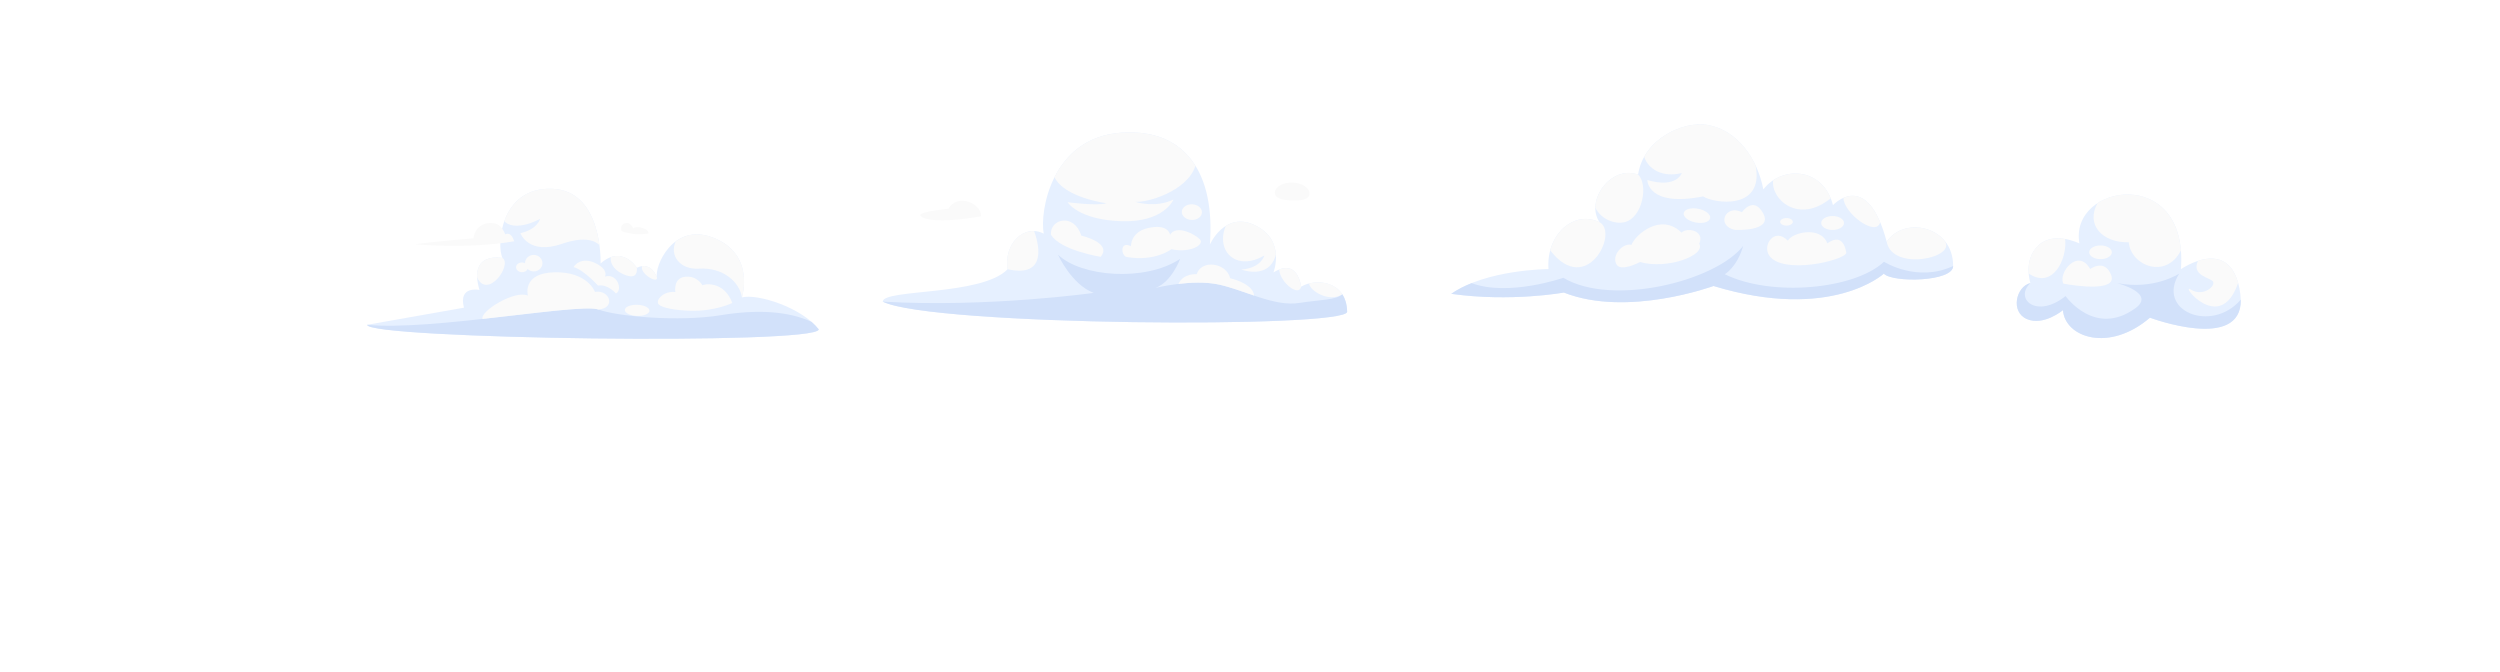
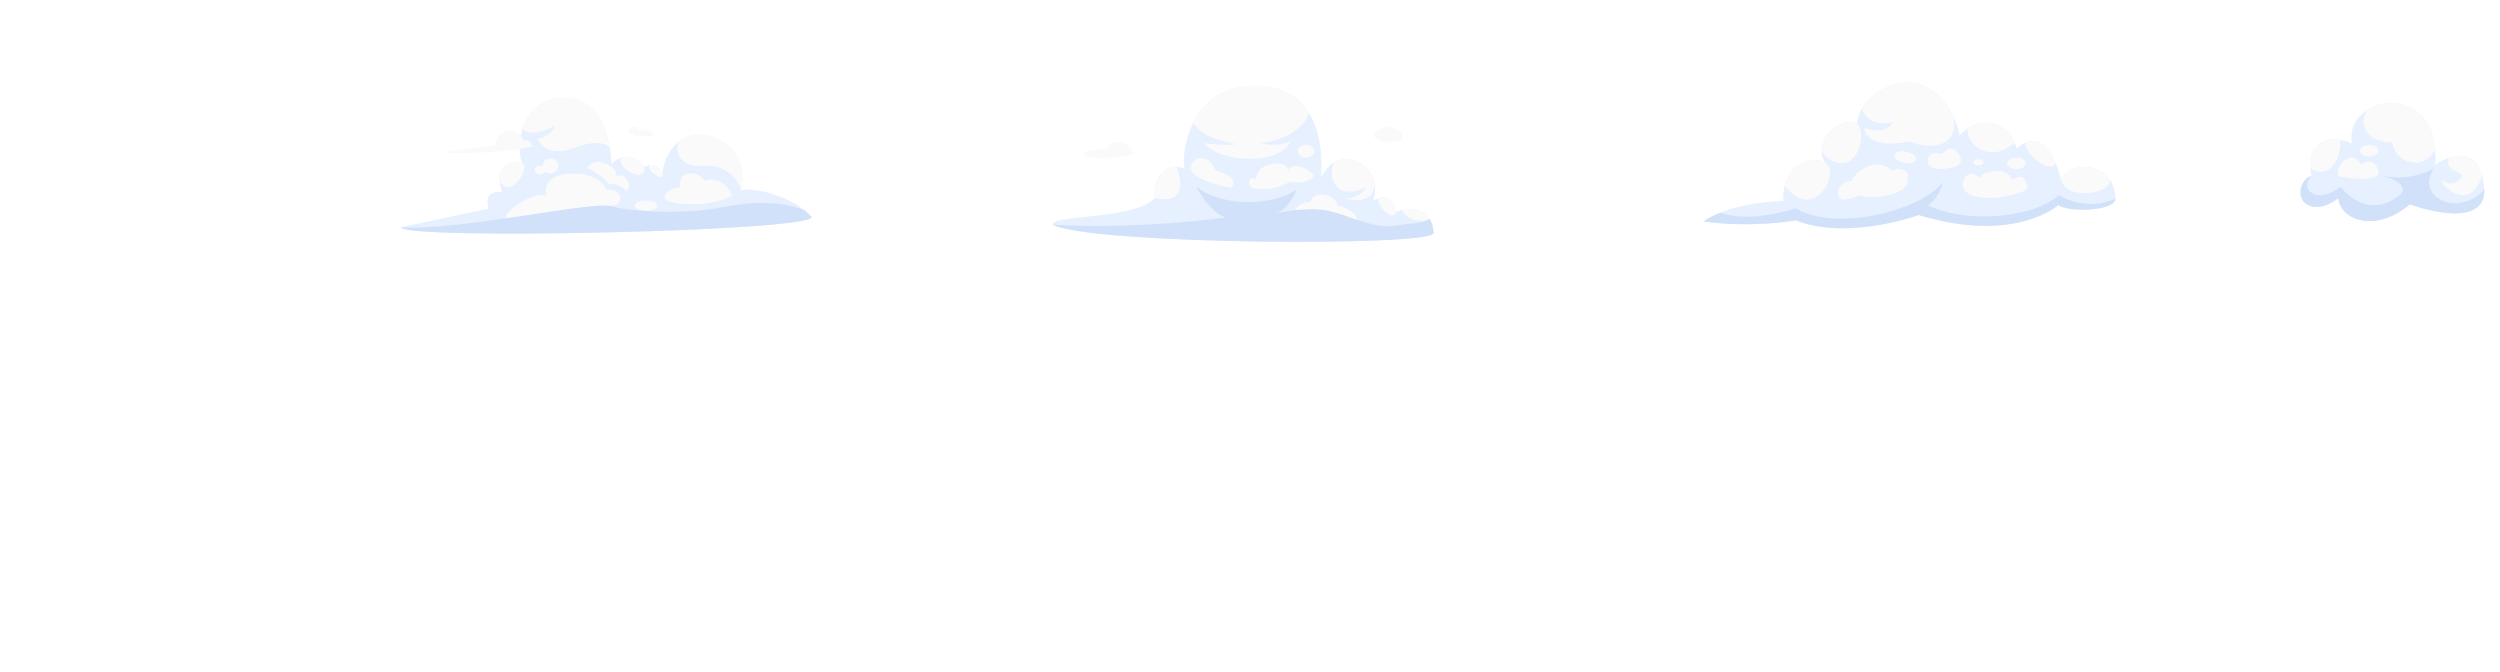
<svg xmlns="http://www.w3.org/2000/svg" id="clouds_front" data-name="clouds front" viewBox="0 0 4023 1080">
  <defs>
    <style>
      .cls-1 {
        fill: #fafafa;
      }

      .cls-2 {
        fill: #e6f0ff;
      }

      .cls-3 {
        fill: #d2e1fa;
      }
    </style>
  </defs>
  <g>
-     <path class="cls-2" d="m590.79,522.65c-.8,22.9,725.86,33.02,726.75,7.38-27.65-35.45-98.81-57.77-123.6-51.47,0,0,22.37-70.06-47.2-96.44-64.28-24.38-93.85,47.12-89.57,64.58,0,0-8.38-27.14-32.36-15.81,0,0-23.65-37.76-58.36-6.89,0,0,4.29-117.3-78.19-120.18s-89.89,90.12-79.62,111.32c0,0-55.68-11.41-37.08,51.46,0,0-34.39-7.47-24.94,28.5l-155.81,27.55Z" />
-     <path class="cls-3" d="m1317.54,530.03c-3.27-4.19-7.17-8.2-11.51-12-37.15-17.33-87.19-20.48-146.19-10.81-67.36,11.04-166.94,1.98-196.69-9.1-29.75-11.08-270.39,34.93-372.36,24.53-.8,22.9,725.86,33.02,726.75,7.38Z" />
+     <path class="cls-2" d="m645.72,365.65c0,20.82,660.28,6.97,660.28-16.35-26.23-31.32-91.58-49.34-113.89-42.82,0,0,18.09-64.33-45.93-86.09-59.15-20.1-83.74,45.78-79.3,61.5,0,0-8.47-24.39-29.89-13.33,0,0-22.68-33.55-53.22-4.4,0,0,.18-106.67-74.83-106.67s-78.78,84.7-68.78,103.63c0,0-50.93-8.6-32.04,47.91,0,0-31.47-5.69-21.75,26.68l-140.64,29.96Z" />
+     <path class="cls-3" d="m1306,349.3c-3.1-3.71-6.77-7.22-10.83-10.53-34.29-14.56-79.84-15.84-133.12-5.18-60.82,12.17-151.56,7.1-178.93-2.03-27.37-9.12-244.46,40.3-337.4,34.09,0,20.82,660.28,6.97,660.28-16.35Z" />
    <g>
-       <path class="cls-1" d="m963.14,498.12c29.12-2.89,17.32-32.6-5.71-28.38,0,0-11.69-32.69-64.94-31.57-53.24,1.12-42.98,37.57-42.98,37.57-20.87-9.66-77.6,25.3-72.97,37.5,87.39-9.66,169.96-21.32,186.6-15.12Z" />
-       <path class="cls-1" d="m837.39,375.22s12.89,35.8,66.75,17.21c38.35-13.23,54.4-4.23,60.48,2.05-4.66-34.95-20.84-88.73-76.37-90.67-44.12-1.54-66.75,24.35-76.69,52.02,9.13,10.86,32.9,9.71,57.53-3.69,0,0-3.56,16.62-31.69,23.08Z" />
-       <path class="cls-1" d="m1124.5,432.3c39.71-2.5,65.78,22.11,69.44,46.26,0,0,22.37-70.06-47.2-96.44-25.05-9.5-44.81-4.41-59.37,6.34-10.7,23.48,7.73,45.69,37.13,43.84Z" />
-       <path class="cls-1" d="m1000.33,439.98c21.67,10.8,25.36.89,24.47-9.09,0,0-16.41-26.16-41.95-17.08-1.29,8.2,3.75,19.32,17.48,26.17Z" />
-       <path class="cls-1" d="m1057.16,446.7s-6.38-20.63-23.92-18.39c-4.01,12.15,25.49,28.95,23.92,18.39Z" />
-       <path class="cls-1" d="m1111.34,500.13c39.09,1.01,67.04-12.52,67.04-12.52-11.53-32.05-39.43-32.28-48.12-28.49,0,0-7.64-15.54-27.42-13.8-19.78,1.74-16.12,24.65-16.12,24.65-18.9-2.24-32.08,12.93-27.1,19.43,4.98,6.5,30.46,10.18,51.71,10.74Z" />
-       <ellipse class="cls-1" cx="1025.32" cy="499.41" rx="8.97" ry="19.8" transform="translate(490.43 1506.68) rotate(-88)" />
-       <path class="cls-1" d="m808.62,415.14s-42.78-8.76-40.81,31.43c16.84,35.88,56.89-20.49,40.81-31.43Z" />
-       <path class="cls-1" d="m859.33,410.22c-7.75-.27-14.24,5.46-14.49,12.79,0,.18.04.35.04.53-1.35-.67-2.89-1.11-4.57-1.17-5.28-.18-9.69,3.17-9.84,7.5-.15,4.33,4.01,7.98,9.3,8.17,4.27.15,7.93-2.03,9.27-5.16,2.43,2.28,5.7,3.77,9.38,3.9,7.75.27,14.24-5.46,14.49-12.79.26-7.33-5.82-13.5-13.56-13.77Z" />
-       <path class="cls-1" d="m922.93,429.74c16.77,4.68,39.41,29.84,39.41,29.84,15.82-2.8,28.86,12.73,28.86,12.73,11.55-5.92,1.76-33.35-17.65-27.22,0,0,6-10.35-13.24-20.55-26.29-13.94-37.38,5.21-37.38,5.21Z" />
+       <path class="cls-1" d="m983.12,331.56c26.36-3.55,14.7-30.16-6.08-25.6,0,0-11.66-29.31-59.98-26.61-48.32,2.7-37.85,35.48-37.85,35.48-19.26-8.11-69.67,25.44-65.08,36.38,79.06-11.55,153.68-24.75,168.99-19.65Z" />
+       <path class="cls-1" d="m865.02,223.93s12.84,32.1,61.17,13.52c34.41-13.23,49.28-5.57,54.99-.05-5.34-31.6-21.74-79.92-72.24-79.92-40.12,0-59.85,24.24-68,49.68,8.63,9.58,30.19,7.78,52.13-5.18,0,0-2.71,15.21-28.05,21.96Z" />
+       <path class="cls-1" d="m1127.58,266.66c35.99-3.53,60.44,18,64.53,39.81,0,0,18.09-64.33-45.93-86.09-23.06-7.84-40.84-2.58-53.72,7.64-8.98,21.66,8.47,41.25,35.12,38.64Z" />
+       <path class="cls-1" d="m1015.05,277.58c20.02,9.12,23.06,0,21.93-9.03,0,0-15.74-23.24-38.64-14.18-.91,7.48,4.02,17.43,16.71,23.21Z" />
+       <path class="cls-1" d="m1066.88,281.88s-6.45-18.53-22.3-15.95c-3.26,11.16,24.06,25.49,22.3,15.95Z" />
+       <path class="cls-1" d="m1117.78,328.69c35.54-.32,60.49-13.5,60.49-13.5-11.49-28.74-36.83-28.07-44.6-24.35,0,0-7.43-13.87-25.34-11.67-17.91,2.2-13.85,22.9-13.85,22.9-17.23-1.43-28.72,12.76-23.99,18.51,4.73,5.74,27.99,8.28,47.31,8.11Z" />
+       <ellipse class="cls-1" cx="1039.64" cy="330.76" rx="17.99" ry="8.15" />
+       <path class="cls-1" d="m840.15,261.1s-39.13-6.6-36.07,29.84c16.44,32.06,51.02-20.42,36.07-29.84Z" />
+       <path class="cls-1" d="m886.05,255.02c-7.05,0-12.76,5.41-12.76,12.08,0,.17.04.32.05.48-1.25-.57-2.66-.92-4.19-.92-4.81,0-8.7,3.19-8.7,7.12,0,3.93,3.9,7.12,8.7,7.12,3.89,0,7.14-2.1,8.26-4.98,2.28,1.99,5.29,3.24,8.64,3.24,7.05,0,12.76-5.41,12.76-12.08,0-6.67-5.71-12.08-12.76-12.08Z" />
+       <path class="cls-1" d="m944.43,270.74c15.38,3.72,36.74,25.85,36.74,25.85,14.28-3.04,26.62,10.64,26.62,10.64,10.31-5.74.54-30.35-16.9-24.16,0,0,5.12-9.59-12.68-18.25-24.32-11.83-33.78,5.91-33.78,5.91Z" />
    </g>
    <g>
-       <path class="cls-1" d="m827.36,388.3c-76.08,12.97-159.5,4.74-159.5,4.74,35.33-4.89,94.09-9.53,94.09-9.53,2.59-20.93,21.25-27.91,36.53-23.28,9.68,2.93,14.48,16.88,14.48,16.88,10.41-5.03,14.4,11.2,14.4,11.2Z" />
-       <path class="cls-1" d="m1000.46,372c23.01,8.56,42.82,3.58,42.82,3.58,2.32-6.85-18.85-13.73-24.25-7.93,0,0-4.48-11.49-13.57-8.35-9.09,3.15-5.01,12.7-5.01,12.7Z" />
+       <path class="cls-1" d="m856.32,236.13c-68.68,14.19-144.71,9.36-144.71,9.36,31.93-5.56,85.15-11.64,85.15-11.64,1.69-19.09,18.42-26.02,32.44-22.3,8.89,2.36,13.69,14.87,13.69,14.87,9.29-4.9,13.43,9.72,13.43,9.72Z" />
+       <path class="cls-1" d="m1013.01,215.83c21.17,7.04,39.01,1.9,39.01,1.9,1.89-6.29-17.56-11.87-22.28-6.44,0,0-4.43-10.3-12.59-7.15-8.15,3.15-4.15,11.69-4.15,11.69Z" />
    </g>
  </g>
  <g>
-     <path class="cls-2" d="m2167.81,501.74c-1-50.9-51.45-54.21-73.99-40.42,0,0-5.2-47.65-44.61-22.85,0,0,20.32-51.57-29.1-75.67-49.42-24.1-73.22,30.88-73.22,30.88,8.8-112.83-37.78-187.26-142.14-180.22-113.25,7.64-131.93,128.06-125.18,162.56-30.76-16.19-64.68,15.74-58.11,57.22-41.62,43.24-200.26,31.4-200.99,52.14,78.04,39.26,746.4,43.26,747.34,16.35Z" />
-     <path class="cls-3" d="m2167.81,501.74c-.23-11.91-3.2-21.19-7.86-28.28-9.21,9.5-37.56,8.97-68.81,14-40.91,6.59-88.09-20.84-130.75-29.78-42.66-8.94-101.05,5.64-101.05,5.64,26.11-9.4,39.74-46.74,39.74-46.74-56.73,37.49-160.01,28.79-196.59-6.86,0,0,21.53,48.02,57.44,61.6,0,0-169.3,23.88-339.47,14.07,78.04,39.26,746.4,43.26,747.34,16.35Z" />
+     <path class="cls-2" d="m2306.82,375.02c-.82-41.76-42.22-44.49-60.71-33.17,0,0-4.27-39.1-36.61-18.75,0,0,16.67-42.31-23.88-62.09-40.55-19.78-60.08,25.34-60.08,25.34,7.22-92.58-31-153.66-116.63-147.88-92.93,6.27-108.26,105.08-102.72,133.39-25.24-13.28-53.08,12.91-47.68,46.95-34.15,35.48-164.33,25.76-164.92,42.79,64.03,32.21,612.46,35.49,613.23,13.42Z" />
+     <path class="cls-3" d="m2306.82,375.02c-.19-9.77-2.62-17.38-6.45-23.2-7.56,7.79-30.82,7.36-56.46,11.49-33.57,5.41-72.28-17.1-107.29-24.43-35.01-7.33-82.91,4.63-82.91,4.63,21.43-7.71,32.61-38.36,32.61-38.36-46.55,30.76-131.3,23.63-161.31-5.63,0,0,17.67,39.41,47.13,50.54,0,0-138.92,19.6-278.55,11.55,64.03,32.21,612.46,35.49,613.23,13.42Z" />
    <g>
-       <path class="cls-1" d="m2034.65,411s-4.57,20.04-36.89,22.78c0,0,45,17.18,55.41-24.36-1.16-15.85-8.48-34.63-33.06-46.62-20-9.75-35.8-6.55-47.52.71-17.08,40.12,16.63,74.44,62.07,47.5Z" />
-       <path class="cls-1" d="m2093.81,461.32s-4.38-39.89-35.35-27.62c1.39,20.81,31.8,44.76,35.35,27.62Z" />
-       <path class="cls-1" d="m2106.62,456.11c.51,11.52,32.56,31.51,53.33,17.36h0c-12.03-18.31-35.48-21.87-53.33-17.36Z" />
-       <path class="cls-1" d="m1960.39,457.69c18.69,3.92,38.24,11.38,57.75,17.98-1.81-19.89-38.49-27.9-38.49-27.9-6.55-25.73-46.79-30.28-53.92-6.47,0,0-21.23-2.12-29.43,15.57,19.53-2.33,43.62-3.47,64.1.83Z" />
-       <path class="cls-1" d="m1718.05,325.45s16.78,28.09,86.03,30.51,84.3-34.87,84.3-34.87c-29.73,14.43-62.01,3.56-62.01,3.56,19.57,2.12,84.64-17.28,97.34-57.9-23.02-37.04-62.52-57.1-118.96-53.29-56.88,3.84-89.9,36.13-107.83,71.69,15.61,32.93,83.53,41.91,83.53,41.91-15.06,4.63-62.4-1.61-62.4-1.61Z" />
-       <path class="cls-1" d="m1813.24,413.58c45.44,7.85,71.78-12.53,71.78-12.53,29.85,6.63,53.54-7.16,46.1-15.58-7.44-8.43-38.25-24.54-48.29-7.7,0,0-2.05-18.57-36.16-10.63-27.3,6.35-26.8,29.06-26.8,29.06-18.16-9.23-15.98,15.77-6.62,17.39Z" />
-       <ellipse class="cls-1" cx="1917.93" cy="341.32" rx="12.6" ry="16.21" transform="translate(1509.89 2246.18) rotate(-88)" />
-       <path class="cls-1" d="m1691.16,377.52c15.01,25.45,79.97,35.75,79.97,35.75,19.28-22.83-31.04-34.04-31.04-34.04-11.79-36.9-50.62-27.27-48.93-1.71Z" />
-       <path class="cls-1" d="m1664.1,371.79c-25.49-1-48.12,26.9-42.64,61.46,57.39,12.83,54.17-29.8,42.64-61.46Z" />
+       <path class="cls-1" d="m2197.56,300.57s-3.75,16.44-30.27,18.69c0,0,36.92,14.1,45.46-19.99-.95-13.01-6.96-28.42-27.13-38.26-16.41-8-29.37-5.38-39,.58-14.02,32.92,13.65,61.08,50.93,38.97Z" />
+       <path class="cls-1" d="m2246.1,341.85s-3.6-32.74-29.01-22.67c1.14,17.07,26.09,36.73,29.01,22.67Z" />
+       <path class="cls-1" d="m2256.61,337.58c.42,9.45,26.71,25.85,43.76,14.24h0c-9.87-15.02-29.11-17.94-43.76-14.24Z" />
+       <path class="cls-1" d="m2136.62,338.88c15.33,3.21,31.38,9.34,47.39,14.75-1.49-16.32-31.59-22.9-31.59-22.9-5.38-21.11-38.39-24.85-44.25-5.31,0,0-17.42-1.74-24.15,12.78,16.02-1.91,35.79-2.84,52.59.68Z" />
+       <path class="cls-1" d="m1937.76,230.37s13.77,23.05,70.59,25.03c56.82,1.98,69.18-28.62,69.18-28.62-24.39,11.84-50.88,2.93-50.88,2.93,16.06,1.74,69.45-14.18,79.87-47.51-18.89-30.39-51.3-46.85-97.62-43.73-46.68,3.15-73.77,29.64-88.48,58.83,12.81,27.02,68.54,34.39,68.54,34.39-12.36,3.8-51.2-1.32-51.2-1.32Z" />
+       <path class="cls-1" d="m2015.87,302.69c37.29,6.44,58.9-10.29,58.9-10.29,24.49,5.44,43.93-5.87,37.83-12.78-6.11-6.91-31.39-20.14-39.63-6.32,0,0-1.68-15.24-29.67-8.72-22.4,5.21-21.99,23.85-21.99,23.85-14.9-7.57-13.11,12.94-5.44,14.27Z" />
+       <ellipse class="cls-1" cx="2101.78" cy="243.39" rx="10.34" ry="13.3" transform="translate(1785.19 2335.4) rotate(-88)" />
+       <path class="cls-1" d="m1915.7,273.09c12.32,20.88,65.62,29.33,65.62,29.33,15.82-18.73-25.47-27.93-25.47-27.93-9.67-30.28-41.53-22.37-40.15-1.4Z" />
+       <path class="cls-1" d="m1893.5,268.39c-20.92-.82-39.48,22.07-34.99,50.43,47.09,10.53,44.45-24.46,34.99-50.43Z" />
    </g>
    <g>
-       <path class="cls-1" d="m1578.59,348.09c-68.6,11.93-94.38,4.86-97.48-1.33-3.11-6.19,45.19-10.81,45.19-10.81,13.96-25.27,53.44-9.04,52.29,12.14Z" />
-       <path class="cls-1" d="m2107.21,311.75c-.33,9.37-12.88,11.37-28.26,10.84-15.38-.54-27.77-3.42-27.44-12.78s13.06-16.53,28.44-15.99c15.38.54,27.59,8.57,27.26,17.93Z" />
+       <path class="cls-1" d="m1823.33,248.94c-56.29,9.79-77.44,3.99-79.99-1.09s37.08-8.87,37.08-8.87c11.46-20.74,43.85-7.42,42.91,9.96Z" />
+       <path class="cls-1" d="m2257.09,219.13c-.27,7.69-10.57,9.33-23.19,8.89-12.62-.44-22.78-2.8-22.52-10.49.27-7.69,10.72-13.56,23.34-13.12,12.62.44,22.64,7.03,22.37,14.72Z" />
    </g>
  </g>
  <g>
-     <path class="cls-2" d="m2491.85,433.01c-4.11-55.12,40.36-95.56,82.12-75.48-23.64-34.63,18.79-92.57,62.04-76.5,8.79-58.76,74.36-86.64,111.9-79.97,49.01,8.71,80.31,55.39,89.65,103.72,31.3-40.09,97.2-34.05,112.04,25.35,0,0,55.05-59.81,86.47,58.88,27.21-41.39,106.94-26.41,106.94,39.06,0,25.54-97.3,27.18-111.58,12.36,0,0-84.36,77.47-274.07,19.79,0,0-138.48,50.97-240.81,10.55,0,0-85.37,15.59-181.23,2.07,56.87-39.54,156.54-39.82,156.54-39.82Z" />
-     <path class="cls-3" d="m3031.7,421.2c-46.95,44.48-181.23,57.11-256.19,20.05,0,0,19.5-10.71,29.66-45.58-45.03,57.39-211.43,98.03-289.42,51.35,0,0-88.09,30.73-147.68,8.59-11.71,4.7-22.88,10.36-32.75,17.22,95.86,13.52,181.23-2.07,181.23-2.07,102.33,40.43,240.81-10.55,240.81-10.55,189.71,57.68,274.07-19.79,274.07-19.79,14.28,14.83,111.58,13.18,111.58-12.36-58.12,27.18-111.3-6.86-111.3-6.86Z" />
+     <path class="cls-2" d="m2869.71,323.63c-3.38-45.23,33.12-78.41,67.39-61.94-19.39-28.41,15.42-75.96,50.9-62.77,7.21-48.22,61.01-71.1,91.82-65.62,40.21,7.15,65.9,45.45,73.56,85.11,25.69-32.9,79.76-27.94,91.93,20.8,0,0,45.17-49.08,70.95,48.32,22.33-33.97,87.75-21.67,87.75,32.05,0,20.95-79.84,22.31-91.56,10.14,0,0-69.22,63.57-224.89,16.24,0,0-113.63,41.83-197.6,8.65,0,0-70.05,12.79-148.71,1.69,46.66-32.45,128.45-32.67,128.45-32.67Z" />
+     <path class="cls-3" d="m3312.68,313.94c-38.53,36.5-148.71,46.87-210.22,16.45,0,0,16-8.79,24.33-37.4-36.95,47.09-173.49,80.44-237.48,42.13,0,0-72.28,25.22-121.18,7.05-9.6,3.86-18.77,8.5-26.87,14.13,78.66,11.1,148.71-1.69,148.71-1.69,83.97,33.17,197.6-8.65,197.6-8.65,155.67,47.33,224.89-16.24,224.89-16.24,11.72,12.17,91.56,10.82,91.56-10.14-47.69,22.31-91.33-5.63-91.33-5.63Z" />
    <g>
-       <path class="cls-1" d="m2825.13,266.42c-15.27-32.56-41.55-59.02-77.21-65.36-30.77-5.47-80.34,12.28-102.07,51.21,6.21,19.85,29.76,34.03,60.47,26.15,0,0-8.1,25.26-55.47,11.26,0,0,0,44.21,89.79,26.36,17.02,11.26,98.58,23.34,84.5-49.62Z" />
-       <path class="cls-1" d="m2567.24,334.19c8.57,17.94,30.31,27.04,46.53,23.44,29.66-6.59,39.13-60.96,22.24-76.61-34.41-12.78-68.25,21.28-68.77,53.17Z" />
-       <path class="cls-1" d="m2946.01,319.07c-16.68-41.21-61.44-49.69-92.62-28.96-4.16,30.28,40.67,71.29,92.62,28.96Z" />
-       <path class="cls-1" d="m2573.98,357.53c-33.63-16.16-68.99,6.92-79.36,45.3,58.06,75.72,110.94-28.35,79.36-45.3Z" />
-       <path class="cls-1" d="m2601.34,425.63c-8.76-14.89,10.51-35.24,24.08-31.63,5.03-14.78,46.41-53,80.45-19.7,9.08-9.08,37.98-3.17,28.57,17.84,10.95,18.61-51.38,42.04-95.35,29.5,0,0-30.44,16.42-37.75,3.99Z" />
-       <path class="cls-1" d="m3036.06,389.01c9.15,48.95,115.85,25.19,92.59-2.18-24.22-28.18-72.59-28.25-92.59,2.18Z" />
-       <path class="cls-1" d="m2966.44,318.38c.24,24.6,53.09,64.15,59.14,39.14-19.38-45.96-43.37-46.07-59.14-39.14Z" />
-       <path class="cls-1" d="m2846.95,411.06c21.58,31.61,120.33,8.31,124.15-4.03-5.75-36.49-30.51-15.29-30.51-15.29-11.12-29.34-57.52-17.16-63.55-4.41-21.62-22.28-41.32,7.27-30.09,23.73Z" />
-       <path class="cls-1" d="m2803.18,341.48c-26.27-13.55-42.58,21.86-11.21,28.48,0,0,61.29,3.15,45.53-26.27-15.76-29.42-34.32-2.21-34.32-2.21Z" />
-       <ellipse class="cls-1" cx="2949.02" cy="358.84" rx="18.33" ry="11.22" />
-       <ellipse class="cls-1" cx="2730.71" cy="346.99" rx="11.22" ry="21.68" transform="translate(1869.05 2961.32) rotate(-79)" />
-       <ellipse class="cls-1" cx="2874.81" cy="356.98" rx="10.19" ry="6.1" />
+       <path class="cls-1" d="m3143.18,186.93c-12.53-26.72-34.09-48.43-63.36-53.63-25.25-4.49-65.92,10.08-83.76,42.02,5.09,16.29,24.42,27.93,49.61,21.46,0,0-6.65,20.73-45.51,9.24,0,0,0,36.28,73.68,21.63,13.97,9.24,80.89,19.15,69.33-40.71Z" />
+       <path class="cls-1" d="m2931.58,242.54c7.04,14.72,24.87,22.19,38.18,19.23,24.33-5.41,32.11-50.02,18.25-62.86-28.23-10.49-56.01,17.46-56.43,43.63Z" />
+       <path class="cls-1" d="m3242.37,230.14c-13.69-33.82-50.42-40.77-76-23.76-3.41,24.85,33.37,58.5,76,23.76Z" />
+       <path class="cls-1" d="m2937.1,261.69c-27.59-13.26-56.61,5.68-65.12,37.17,47.64,62.13,91.04-23.26,65.12-37.17Z" />
+       <path class="cls-1" d="m2959.55,317.57c-7.19-12.21,8.62-28.92,19.76-25.96,4.13-12.12,38.08-43.49,66.01-16.17,7.45-7.45,31.17-2.6,23.44,14.64,8.98,15.27-42.16,34.5-78.24,24.21,0,0-24.98,13.47-30.98,3.28Z" />
+       <path class="cls-1" d="m3316.27,287.52c7.51,40.16,95.06,20.67,75.98-1.79-19.88-23.12-59.56-23.18-75.98,1.79Z" />
+       <path class="cls-1" d="m3259.13,229.56c.2,20.19,43.56,52.64,48.53,32.12-15.9-37.71-35.59-37.8-48.53-32.12Z" />
+       <path class="cls-1" d="m3161.09,305.61c17.71,25.94,98.74,6.82,101.88-3.3-4.72-29.94-25.04-12.55-25.04-12.55-9.13-24.08-47.2-14.08-52.15-3.62-17.74-18.28-33.91,5.97-24.69,19.47Z" />
+       <path class="cls-1" d="m3125.18,248.52c-21.55-11.12-34.94,17.94-9.2,23.37,0,0,50.29,2.59,37.36-21.55-12.93-24.14-28.16-1.82-28.16-1.82Z" />
+       <ellipse class="cls-1" cx="3244.85" cy="262.77" rx="15.04" ry="9.2" />
+       <ellipse class="cls-1" cx="3065.71" cy="253.04" rx="9.2" ry="17.79" transform="translate(2232.35 3214.15) rotate(-79)" />
+       <ellipse class="cls-1" cx="3183.95" cy="261.24" rx="8.36" ry="5.01" />
    </g>
  </g>
  <g>
-     <path class="cls-2" d="m3346.19,391.79c-17.17-96.47,176.18-127.42,163.34,41.41,0,0,82.72-58,95.59,39.64s-145.45,38.37-145.45,38.37c-65.55,56.3-136.53,31.97-140-12.08,0,0-31.11,25.85-57.97,14.32-26.86-11.52-17.61-52.18,5.62-57.99,0,0-12.34-36.83,12.84-60.52,25.19-23.69,66.02-3.16,66.02-3.16Z" />
-     <path class="cls-3" d="m3605.83,482.2c-46.97,54.69-136.81,18.24-99.07-41.89,0,0-40.76,26.96-100.27,15.16,0,0,63.26,16.16,29.92,40.4-65.45,47.59-112.48-19.48-112.48-19.48-46.68,37.48-83.12,4.36-56.6-20.92-23.24,5.8-32.48,46.47-5.62,57.99,26.86,11.52,57.97-14.32,57.97-14.32,3.46,44.05,74.45,68.38,140,12.08,0,0,147.78,55.31,146.17-29.01Z" />
+     <path class="cls-2" d="m3784.74,230.8c-14.09-79.16,144.56-104.56,134.03,33.98,0,0,67.87-47.59,78.44,32.52,10.56,80.12-119.35,31.49-119.35,31.49-53.79,46.2-112.03,26.23-114.87-9.91,0,0-25.53,21.21-47.57,11.75-22.04-9.46-14.45-42.82,4.62-47.58,0,0-10.13-30.22,10.54-49.66,20.67-19.44,54.17-2.59,54.17-2.59Z" />
+     <path class="cls-3" d="m3997.79,304.99c-38.55,44.88-112.26,14.97-81.29-34.37,0,0-33.45,22.12-82.27,12.44,0,0,51.91,13.26,24.55,33.15-53.7,39.05-92.3-15.98-92.3-15.98-38.3,30.75-68.2,3.58-46.45-17.17-19.07,4.76-26.66,38.13-4.62,47.58,22.04,9.46,47.57-11.75,47.57-11.75,2.84,36.14,61.09,56.11,114.87,9.91,0,0,121.26,45.38,119.94-23.81Z" />
    <g>
-       <path class="cls-1" d="m3536.95,419.81c-10.87,23.46,19.48,26.99,24.05,32.99,5.26,6.9-15.45,25.64-35.5,13.15-19.05-11.87,47.02,74.47,76.1-10.78-11.94-42.92-42.08-42.69-64.65-35.36Z" />
-       <path class="cls-1" d="m3509.53,403c-7.7-91.94-88.86-105.56-134.2-76.07-19.47,34.78,7.95,64.04,50.26,62.92,3.26,37.87,60.18,60.23,83.94,13.15Z" />
-       <path class="cls-1" d="m3320.36,456.42c21.2,3.94,87.28,13.31,76.93-13.81-10.36-27.12-33.77-9.69-33.77-9.69-19.55-34.67-52.03,6.24-43.16,23.5Z" />
-       <ellipse class="cls-1" cx="3380.14" cy="405.96" rx="18.25" ry="11.01" />
-       <path class="cls-1" d="m3280.17,394.95c-14.8,13.92-16.62,32.33-15.62,45.19,38.36,26.1,62.37-22.95,58.64-55.55-13.45-2.29-30.24-1.65-43.01,10.36Z" />
+       <path class="cls-1" d="m3941.27,253.8c-8.92,19.25,15.99,22.15,19.74,27.07,4.32,5.66-12.68,21.04-29.13,10.79-15.63-9.74,38.58,61.1,62.44-8.84-9.8-35.22-34.53-35.03-53.05-29.02Z" />
+       <path class="cls-1" d="m3918.77,240c-6.32-75.44-72.91-86.62-110.12-62.42-15.98,28.54,6.52,52.55,41.24,51.63,2.68,31.08,49.38,49.43,68.88,10.79Z" />
+       <path class="cls-1" d="m3763.55,283.83c17.4,3.24,71.62,10.92,63.12-11.33-8.5-22.25-27.71-7.95-27.71-7.95-16.04-28.45-42.7,5.12-35.41,19.28Z" />
+       <ellipse class="cls-1" cx="3812.6" cy="242.43" rx="14.97" ry="9.04" />
+       <path class="cls-1" d="m3730.57,233.39c-12.14,11.42-13.64,26.53-12.82,37.08,31.48,21.42,51.17-18.83,48.11-45.58-11.04-1.88-24.82-1.35-35.3,8.5Z" />
    </g>
  </g>
</svg>
